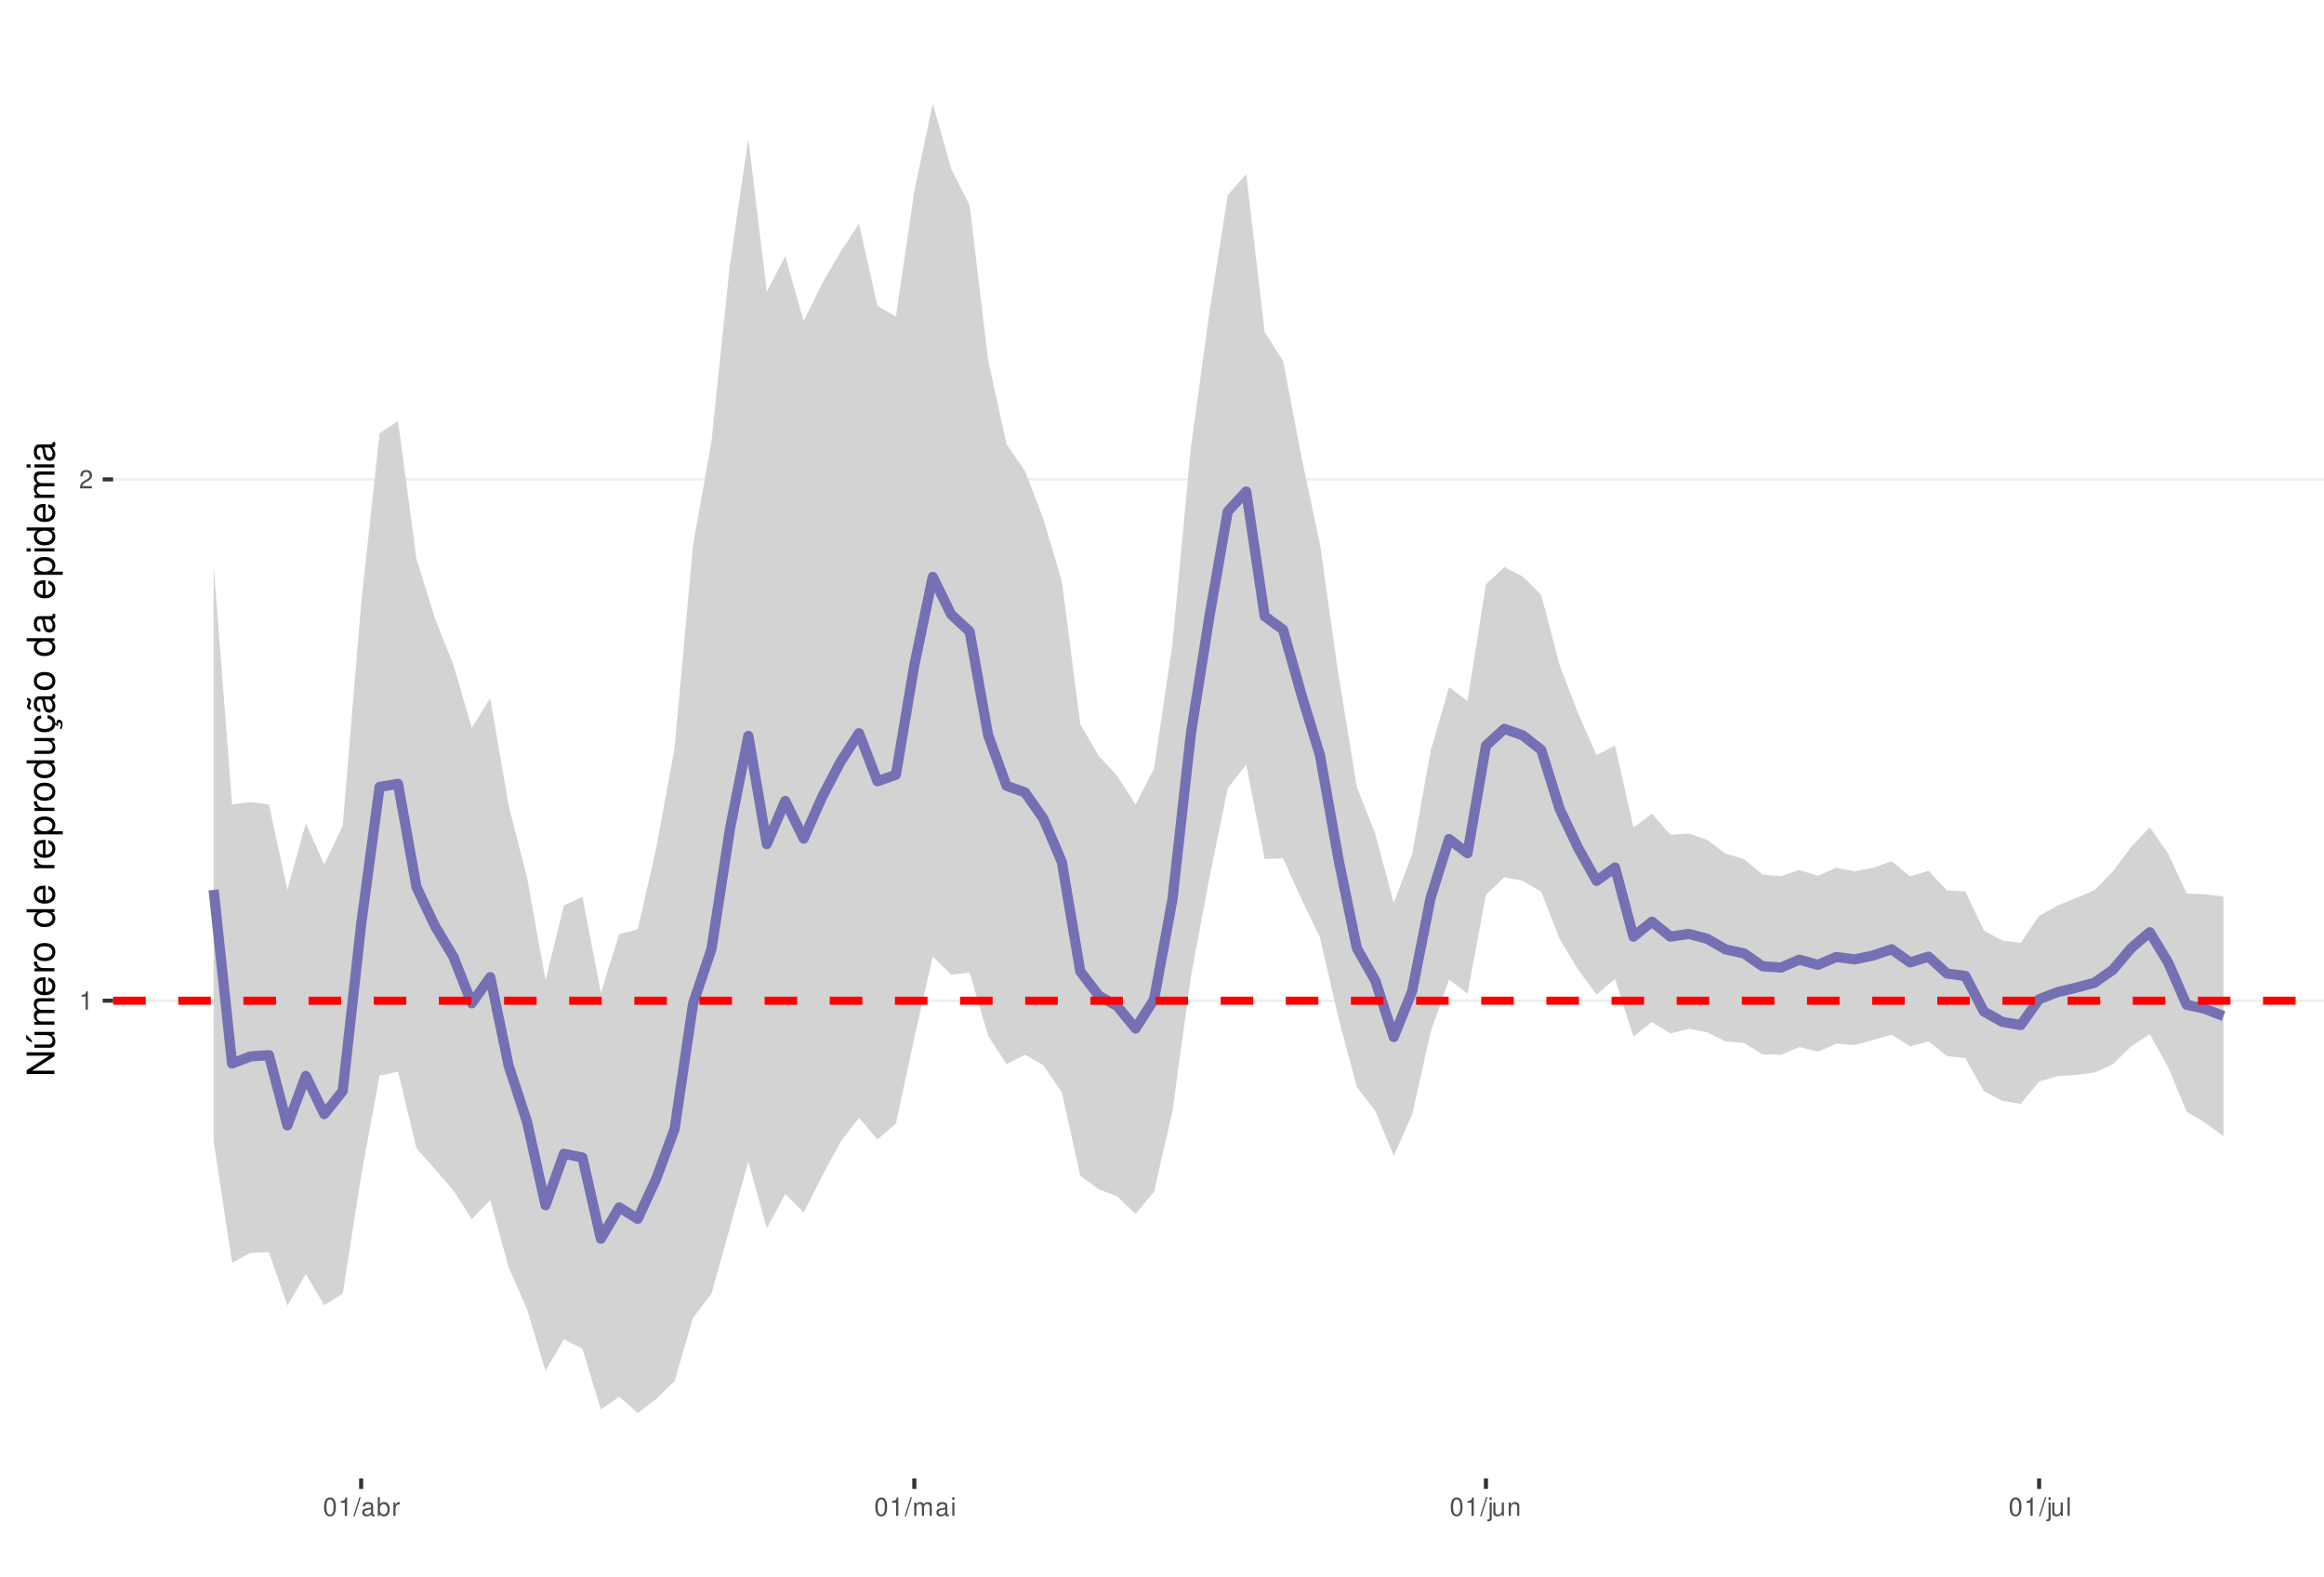
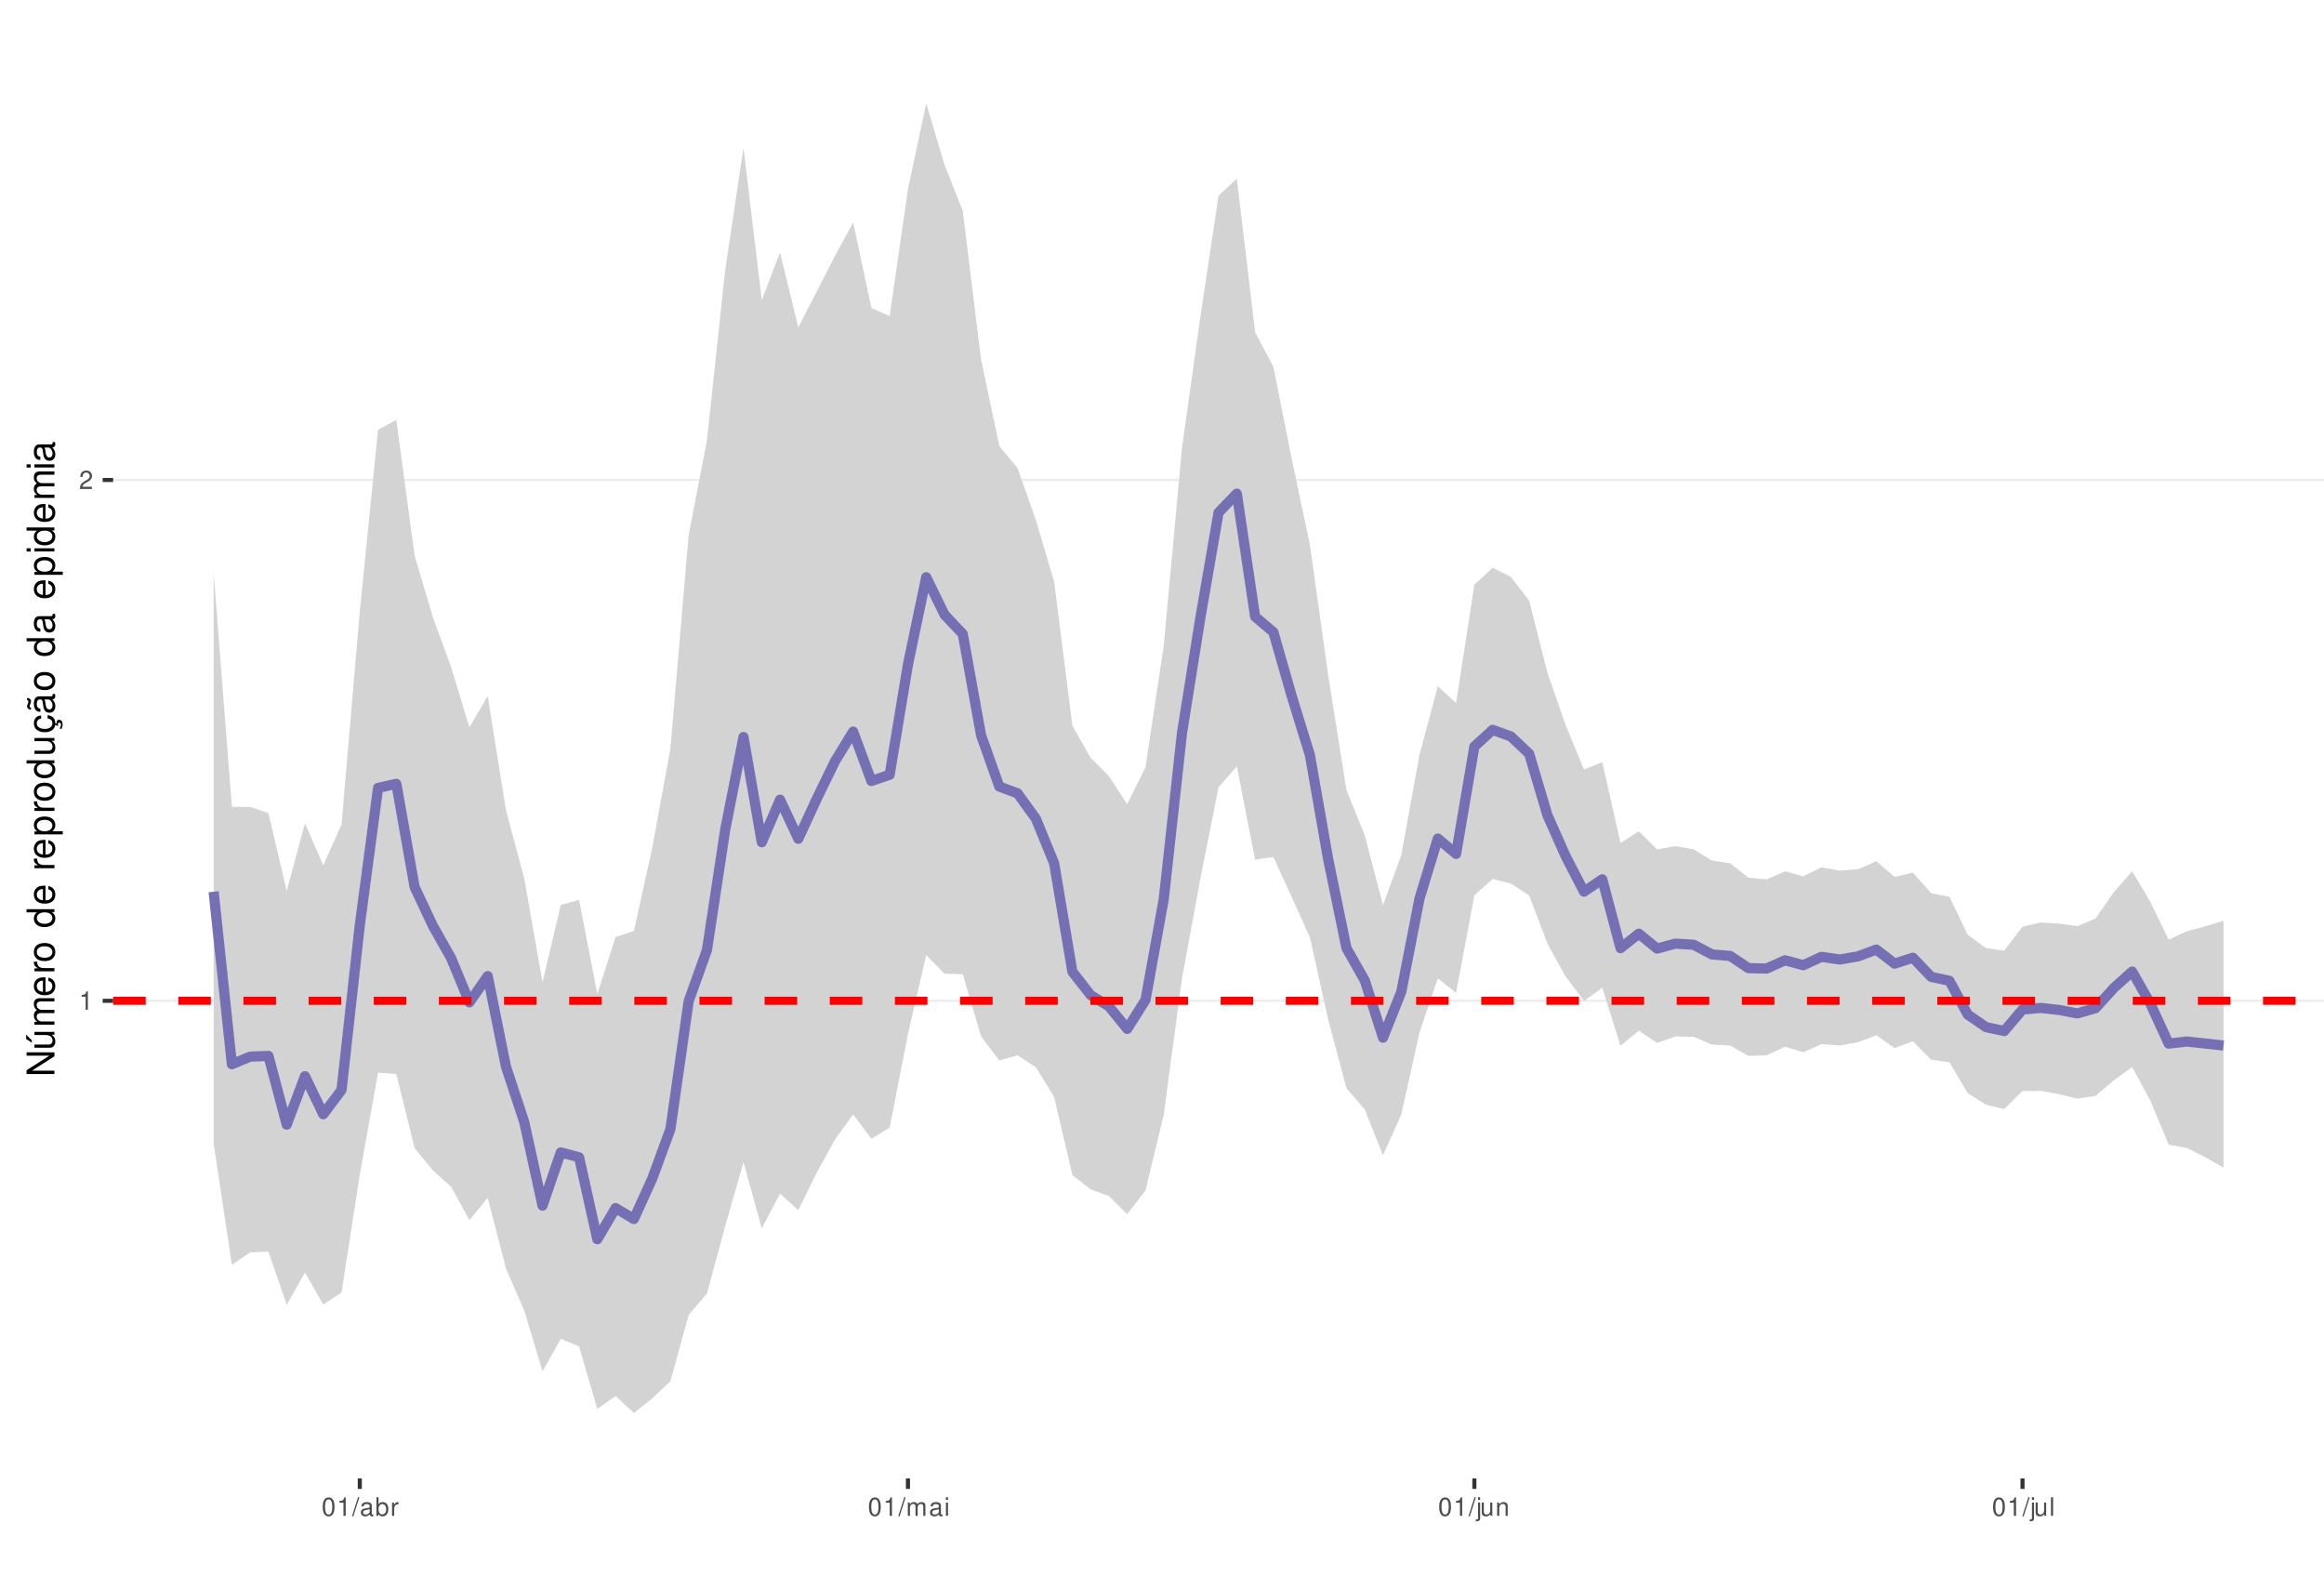
<svg xmlns="http://www.w3.org/2000/svg" xmlns:xlink="http://www.w3.org/1999/xlink" width="609pt" height="413pt" viewBox="0 0 609 413" version="1.1">
  <defs>
    <g>
      <symbol overflow="visible" id="glyph0-0">
        <path style="stroke:none;" d="" />
      </symbol>
      <symbol overflow="visible" id="glyph0-1">
        <path style="stroke:none;" d="M 1.719 -3.422 L 1.719 0 L 2.312 0 L 2.312 -4.812 L 1.922 -4.812 C 1.719 -4.078 1.578 -3.969 0.672 -3.859 L 0.672 -3.422 Z M 1.719 -3.422 " />
      </symbol>
      <symbol overflow="visible" id="glyph0-2">
        <path style="stroke:none;" d="M 3.375 -0.578 L 0.891 -0.578 C 0.938 -0.984 1.156 -1.234 1.734 -1.578 L 2.406 -1.953 C 3.062 -2.328 3.406 -2.812 3.406 -3.406 C 3.406 -3.812 3.234 -4.188 2.969 -4.438 C 2.688 -4.688 2.344 -4.812 1.891 -4.812 C 1.297 -4.812 0.844 -4.594 0.578 -4.188 C 0.422 -3.938 0.344 -3.641 0.328 -3.141 L 0.922 -3.141 C 0.938 -3.469 0.984 -3.672 1.062 -3.828 C 1.219 -4.125 1.516 -4.297 1.875 -4.297 C 2.406 -4.297 2.797 -3.906 2.797 -3.391 C 2.797 -3.016 2.578 -2.672 2.156 -2.438 L 1.547 -2.078 C 0.562 -1.516 0.281 -1.062 0.219 0 L 3.375 0 Z M 3.375 -0.578 " />
      </symbol>
      <symbol overflow="visible" id="glyph0-3">
        <path style="stroke:none;" d="M 1.828 -4.812 C 1.391 -4.812 0.984 -4.609 0.75 -4.281 C 0.438 -3.859 0.281 -3.219 0.281 -2.328 C 0.281 -0.703 0.812 0.156 1.828 0.156 C 2.828 0.156 3.375 -0.703 3.375 -2.297 C 3.375 -3.219 3.234 -3.844 2.922 -4.281 C 2.672 -4.625 2.281 -4.812 1.828 -4.812 Z M 1.828 -4.297 C 2.469 -4.297 2.781 -3.641 2.781 -2.344 C 2.781 -0.969 2.469 -0.328 1.812 -0.328 C 1.203 -0.328 0.891 -1 0.891 -2.328 C 0.891 -3.641 1.203 -4.297 1.828 -4.297 Z M 1.828 -4.297 " />
      </symbol>
      <symbol overflow="visible" id="glyph0-4">
        <path style="stroke:none;" d="M 1.531 -4.859 L -0.047 0.141 L 0.312 0.141 L 1.891 -4.859 Z M 1.531 -4.859 " />
      </symbol>
      <symbol overflow="visible" id="glyph0-5">
        <path style="stroke:none;" d="M 3.562 -0.328 C 3.5 -0.312 3.469 -0.312 3.438 -0.312 C 3.25 -0.312 3.141 -0.406 3.141 -0.578 L 3.141 -2.641 C 3.141 -3.25 2.688 -3.594 1.828 -3.594 C 1.312 -3.594 0.906 -3.438 0.672 -3.188 C 0.516 -3 0.453 -2.797 0.438 -2.453 L 0.984 -2.453 C 1.031 -2.875 1.297 -3.078 1.812 -3.078 C 2.312 -3.078 2.594 -2.891 2.594 -2.562 L 2.594 -2.406 C 2.578 -2.172 2.469 -2.078 2.016 -2.031 C 1.219 -1.922 1.109 -1.891 0.891 -1.812 C 0.484 -1.641 0.281 -1.328 0.281 -0.875 C 0.281 -0.25 0.719 0.156 1.422 0.156 C 1.859 0.156 2.219 0 2.609 -0.359 C 2.656 0 2.828 0.156 3.188 0.156 C 3.297 0.156 3.375 0.141 3.562 0.094 Z M 2.594 -1.094 C 2.594 -0.906 2.531 -0.797 2.375 -0.641 C 2.141 -0.438 1.875 -0.328 1.547 -0.328 C 1.109 -0.328 0.859 -0.547 0.859 -0.891 C 0.859 -1.266 1.094 -1.438 1.703 -1.531 C 2.297 -1.609 2.406 -1.641 2.594 -1.719 Z M 2.594 -1.094 " />
      </symbol>
      <symbol overflow="visible" id="glyph0-6">
        <path style="stroke:none;" d="M 0.359 -4.859 L 0.359 0 L 0.859 0 L 0.859 -0.453 C 1.125 -0.047 1.484 0.156 1.969 0.156 C 2.875 0.156 3.484 -0.594 3.484 -1.75 C 3.484 -2.891 2.922 -3.594 1.984 -3.594 C 1.516 -3.594 1.172 -3.406 0.906 -3.016 L 0.906 -4.859 Z M 1.891 -3.062 C 2.5 -3.062 2.906 -2.531 2.906 -1.703 C 2.906 -0.906 2.484 -0.359 1.891 -0.359 C 1.297 -0.359 0.906 -0.906 0.906 -1.719 C 0.906 -2.531 1.297 -3.062 1.891 -3.062 Z M 1.891 -3.062 " />
      </symbol>
      <symbol overflow="visible" id="glyph0-7">
        <path style="stroke:none;" d="M 0.453 -3.484 L 0.453 0 L 1.016 0 L 1.016 -1.812 C 1.031 -2.656 1.375 -3.016 2.141 -3 L 2.141 -3.562 C 2.047 -3.578 1.984 -3.594 1.922 -3.594 C 1.562 -3.594 1.297 -3.375 0.969 -2.859 L 0.969 -3.484 Z M 0.453 -3.484 " />
      </symbol>
      <symbol overflow="visible" id="glyph0-8">
        <path style="stroke:none;" d="M 0.469 -3.484 L 0.469 0 L 1.031 0 L 1.031 -2.188 C 1.031 -2.703 1.391 -3.109 1.844 -3.109 C 2.25 -3.109 2.484 -2.844 2.484 -2.406 L 2.484 0 L 3.047 0 L 3.047 -2.188 C 3.047 -2.703 3.422 -3.109 3.875 -3.109 C 4.266 -3.109 4.516 -2.844 4.516 -2.406 L 4.516 0 L 5.078 0 L 5.078 -2.609 C 5.078 -3.234 4.719 -3.594 4.062 -3.594 C 3.594 -3.594 3.312 -3.453 2.984 -3.062 C 2.781 -3.422 2.5 -3.594 2.047 -3.594 C 1.578 -3.594 1.266 -3.422 0.984 -3 L 0.984 -3.484 Z M 0.469 -3.484 " />
      </symbol>
      <symbol overflow="visible" id="glyph0-9">
        <path style="stroke:none;" d="M 1 -3.484 L 0.453 -3.484 L 0.453 0 L 1 0 Z M 1 -4.859 L 0.438 -4.859 L 0.438 -4.156 L 1 -4.156 Z M 1 -4.859 " />
      </symbol>
      <symbol overflow="visible" id="glyph0-10">
        <path style="stroke:none;" d="M 0.469 -3.484 L 0.469 0.5 C 0.469 0.859 0.359 0.969 0.016 0.969 C -0.031 0.969 -0.047 0.969 -0.125 0.953 L -0.125 1.438 C -0.047 1.438 -0.016 1.453 0.062 1.453 C 0.688 1.453 1.016 1.203 1.016 0.719 L 1.016 -3.484 Z M 1.016 -4.859 L 0.469 -4.859 L 0.469 -4.156 L 1.016 -4.156 Z M 1.016 -4.859 " />
      </symbol>
      <symbol overflow="visible" id="glyph0-11">
        <path style="stroke:none;" d="M 3.203 0 L 3.203 -3.484 L 2.656 -3.484 L 2.656 -1.516 C 2.656 -0.797 2.281 -0.328 1.703 -0.328 C 1.266 -0.328 0.984 -0.594 0.984 -1.016 L 0.984 -3.484 L 0.438 -3.484 L 0.438 -0.797 C 0.438 -0.219 0.859 0.156 1.547 0.156 C 2.062 0.156 2.391 -0.031 2.703 -0.484 L 2.703 0 Z M 3.203 0 " />
      </symbol>
      <symbol overflow="visible" id="glyph0-12">
        <path style="stroke:none;" d="M 0.469 -3.484 L 0.469 0 L 1.031 0 L 1.031 -1.922 C 1.031 -2.641 1.391 -3.109 1.969 -3.109 C 2.406 -3.109 2.688 -2.828 2.688 -2.422 L 2.688 0 L 3.234 0 L 3.234 -2.641 C 3.234 -3.219 2.812 -3.594 2.141 -3.594 C 1.625 -3.594 1.281 -3.391 0.984 -2.906 L 0.984 -3.484 Z M 0.469 -3.484 " />
      </symbol>
      <symbol overflow="visible" id="glyph0-13">
        <path style="stroke:none;" d="M 1.016 -4.859 L 0.453 -4.859 L 0.453 0 L 1.016 0 Z M 1.016 -4.859 " />
      </symbol>
      <symbol overflow="visible" id="glyph1-0">
        <path style="stroke:none;" d="" />
      </symbol>
      <symbol overflow="visible" id="glyph1-1">
        <path style="stroke:none;" d="M -7.297 -6.453 L -7.297 -5.578 L -1.328 -5.578 L -7.297 -1.766 L -7.297 -0.766 L 0 -0.766 L 0 -1.641 L -5.906 -1.641 L 0 -5.406 L 0 -6.453 Z M -7.297 -6.453 " />
      </symbol>
      <symbol overflow="visible" id="glyph1-2">
        <path style="stroke:none;" d="M 0 -4.812 L -5.234 -4.812 L -5.234 -3.984 L -2.266 -3.984 C -1.203 -3.984 -0.5 -3.438 -0.5 -2.562 C -0.5 -1.906 -0.906 -1.484 -1.531 -1.484 L -5.234 -1.484 L -5.234 -0.656 L -1.203 -0.656 C -0.328 -0.656 0.234 -1.297 0.234 -2.312 C 0.234 -3.094 -0.047 -3.578 -0.734 -4.062 L 0 -4.062 Z M -7.406 -2.953 L -5.922 -2 L -5.922 -2.594 L -7.406 -4.094 Z M -7.406 -2.953 " />
      </symbol>
      <symbol overflow="visible" id="glyph1-3">
        <path style="stroke:none;" d="M -5.234 -0.703 L 0 -0.703 L 0 -1.547 L -3.297 -1.547 C -4.047 -1.547 -4.656 -2.094 -4.656 -2.766 C -4.656 -3.391 -4.281 -3.734 -3.609 -3.734 L 0 -3.734 L 0 -4.578 L -3.297 -4.578 C -4.047 -4.578 -4.656 -5.125 -4.656 -5.812 C -4.656 -6.422 -4.266 -6.781 -3.609 -6.781 L 0 -6.781 L 0 -7.625 L -3.938 -7.625 C -4.875 -7.625 -5.391 -7.078 -5.391 -6.094 C -5.391 -5.406 -5.188 -4.984 -4.594 -4.484 C -5.156 -4.188 -5.391 -3.766 -5.391 -3.078 C -5.391 -2.375 -5.125 -1.906 -4.5 -1.469 L -5.234 -1.469 Z M -5.234 -0.703 " />
      </symbol>
      <symbol overflow="visible" id="glyph1-4">
        <path style="stroke:none;" d="M -2.344 -5.125 C -3.141 -5.125 -3.625 -5.062 -4.016 -4.922 C -4.875 -4.578 -5.391 -3.781 -5.391 -2.797 C -5.391 -1.344 -4.281 -0.406 -2.547 -0.406 C -0.812 -0.406 0.234 -1.297 0.234 -2.781 C 0.234 -3.984 -0.453 -4.812 -1.594 -5.016 L -1.594 -4.188 C -0.906 -3.953 -0.547 -3.484 -0.547 -2.812 C -0.547 -2.281 -0.781 -1.828 -1.219 -1.547 C -1.516 -1.344 -1.812 -1.281 -2.344 -1.266 Z M -3.016 -1.297 C -3.984 -1.359 -4.625 -1.953 -4.625 -2.797 C -4.625 -3.641 -3.953 -4.234 -3.016 -4.234 Z M -3.016 -1.297 " />
      </symbol>
      <symbol overflow="visible" id="glyph1-5">
        <path style="stroke:none;" d="M -5.234 -0.688 L 0 -0.688 L 0 -1.531 L -2.719 -1.531 C -3.984 -1.547 -4.547 -2.062 -4.516 -3.203 L -5.359 -3.203 C -5.375 -3.062 -5.391 -2.984 -5.391 -2.891 C -5.391 -2.344 -5.062 -1.938 -4.297 -1.453 L -5.234 -1.453 Z M -5.234 -0.688 " />
      </symbol>
      <symbol overflow="visible" id="glyph1-6">
        <path style="stroke:none;" d="M -5.391 -2.719 C -5.391 -1.234 -4.344 -0.359 -2.578 -0.359 C -0.812 -0.359 0.234 -1.234 0.234 -2.734 C 0.234 -4.203 -0.812 -5.094 -2.547 -5.094 C -4.359 -5.094 -5.391 -4.234 -5.391 -2.719 Z M -4.625 -2.734 C -4.625 -3.672 -3.844 -4.234 -2.547 -4.234 C -1.312 -4.234 -0.547 -3.656 -0.547 -2.734 C -0.547 -1.797 -1.312 -1.234 -2.578 -1.234 C -3.844 -1.234 -4.625 -1.797 -4.625 -2.734 Z M -4.625 -2.734 " />
      </symbol>
      <symbol overflow="visible" id="glyph1-7">
        <path style="stroke:none;" d="" />
      </symbol>
      <symbol overflow="visible" id="glyph1-8">
        <path style="stroke:none;" d="M -7.297 -4.953 L -7.297 -4.125 L -4.578 -4.125 C -5.109 -3.766 -5.391 -3.203 -5.391 -2.516 C -5.391 -1.156 -4.297 -0.266 -2.625 -0.266 C -0.859 -0.266 0.234 -1.125 0.234 -2.547 C 0.234 -3.266 -0.047 -3.766 -0.688 -4.203 L 0 -4.203 L 0 -4.953 Z M -4.609 -2.656 C -4.609 -3.547 -3.812 -4.125 -2.562 -4.125 C -1.344 -4.125 -0.547 -3.547 -0.547 -2.656 C -0.547 -1.734 -1.359 -1.125 -2.578 -1.125 C -3.797 -1.125 -4.609 -1.734 -4.609 -2.656 Z M -4.609 -2.656 " />
      </symbol>
      <symbol overflow="visible" id="glyph1-9">
        <path style="stroke:none;" d="M 2.188 -0.547 L 2.188 -1.375 L -0.547 -1.375 C -0.016 -1.812 0.234 -2.312 0.234 -2.984 C 0.234 -4.344 -0.859 -5.234 -2.531 -5.234 C -4.297 -5.234 -5.391 -4.375 -5.391 -2.984 C -5.391 -2.266 -5.062 -1.703 -4.453 -1.312 L -5.234 -1.312 L -5.234 -0.547 Z M -4.609 -2.844 C -4.609 -3.766 -3.797 -4.359 -2.547 -4.359 C -1.359 -4.359 -0.547 -3.75 -0.547 -2.844 C -0.547 -1.953 -1.344 -1.375 -2.578 -1.375 C -3.812 -1.375 -4.609 -1.953 -4.609 -2.844 Z M -4.609 -2.844 " />
      </symbol>
      <symbol overflow="visible" id="glyph1-10">
        <path style="stroke:none;" d="M 0 -4.812 L -5.234 -4.812 L -5.234 -3.984 L -2.266 -3.984 C -1.203 -3.984 -0.5 -3.438 -0.5 -2.562 C -0.5 -1.906 -0.906 -1.484 -1.531 -1.484 L -5.234 -1.484 L -5.234 -0.656 L -1.203 -0.656 C -0.328 -0.656 0.234 -1.297 0.234 -2.312 C 0.234 -3.094 -0.047 -3.578 -0.734 -4.062 L 0 -4.062 Z M 0 -4.812 " />
      </symbol>
      <symbol overflow="visible" id="glyph1-11">
        <path style="stroke:none;" d="M 0.234 -2.641 C 0.234 -3.875 -0.547 -4.703 -1.797 -4.766 L -1.797 -3.938 C -0.953 -3.797 -0.531 -3.359 -0.531 -2.656 C -0.531 -1.734 -1.281 -1.188 -2.516 -1.188 C -3.844 -1.188 -4.625 -1.719 -4.625 -2.625 C -4.625 -3.328 -4.203 -3.766 -3.484 -3.875 L -3.484 -4.703 C -3.984 -4.672 -4.312 -4.562 -4.609 -4.359 C -5.094 -4 -5.391 -3.375 -5.391 -2.641 C -5.391 -1.219 -4.266 -0.312 -2.531 -0.312 C -1.469 -0.312 -0.625 -0.672 -0.156 -1.312 C 0.047 -1.594 0.125 -1.812 0.203 -2.25 L 0.922 -1.938 L 0.984 -2.062 C 0.938 -2.188 0.906 -2.25 0.906 -2.375 C 0.906 -2.656 1.047 -2.828 1.281 -2.828 C 1.547 -2.828 1.734 -2.594 1.734 -2.297 C 1.734 -2.031 1.672 -1.844 1.438 -1.406 L 1.406 -1.312 L 1.812 -1.094 C 2.078 -1.75 2.141 -1.953 2.141 -2.344 C 2.141 -3.109 1.781 -3.578 1.203 -3.578 C 0.781 -3.578 0.547 -3.297 0.547 -2.797 C 0.547 -2.703 0.547 -2.641 0.562 -2.516 Z M 0.234 -2.641 " />
      </symbol>
      <symbol overflow="visible" id="glyph1-12">
        <path style="stroke:none;" d="M -0.484 -5.344 C -0.469 -5.266 -0.469 -5.219 -0.469 -5.172 C -0.469 -4.875 -0.625 -4.719 -0.875 -4.719 L -3.953 -4.719 C -4.891 -4.719 -5.391 -4.047 -5.391 -2.75 C -5.391 -1.984 -5.172 -1.375 -4.781 -1.016 C -4.516 -0.766 -4.203 -0.672 -3.688 -0.656 L -3.688 -1.484 C -4.328 -1.562 -4.625 -1.938 -4.625 -2.719 C -4.625 -3.484 -4.344 -3.891 -3.844 -3.891 L -3.625 -3.891 C -3.266 -3.875 -3.125 -3.703 -3.047 -3.016 C -2.891 -1.844 -2.844 -1.656 -2.719 -1.344 C -2.453 -0.734 -2 -0.422 -1.312 -0.422 C -0.375 -0.422 0.234 -1.078 0.234 -2.141 C 0.234 -2.797 0 -3.328 -0.547 -3.922 C 0 -3.984 0.234 -4.234 0.234 -4.781 C 0.234 -4.953 0.203 -5.062 0.141 -5.344 Z M -1.656 -3.891 C -1.375 -3.891 -1.203 -3.812 -0.969 -3.562 C -0.656 -3.219 -0.5 -2.812 -0.5 -2.312 C -0.5 -1.672 -0.812 -1.297 -1.344 -1.297 C -1.891 -1.297 -2.172 -1.656 -2.297 -2.547 C -2.422 -3.438 -2.453 -3.609 -2.594 -3.891 Z M -7.172 -3.75 C -6.922 -3.672 -6.812 -3.547 -6.812 -3.375 C -6.812 -3.25 -6.875 -2.984 -6.984 -2.734 C -7.156 -2.312 -7.172 -2.25 -7.172 -2.047 C -7.172 -1.594 -6.797 -1.297 -6.141 -1.188 L -6.141 -1.766 C -6.375 -1.812 -6.5 -1.938 -6.5 -2.094 C -6.5 -2.203 -6.469 -2.344 -6.375 -2.578 C -6.156 -3.156 -6.125 -3.234 -6.125 -3.438 C -6.125 -3.922 -6.484 -4.219 -7.172 -4.312 Z M -7.172 -3.75 " />
      </symbol>
      <symbol overflow="visible" id="glyph1-13">
        <path style="stroke:none;" d="M -0.484 -5.344 C -0.469 -5.266 -0.469 -5.219 -0.469 -5.172 C -0.469 -4.875 -0.625 -4.719 -0.875 -4.719 L -3.953 -4.719 C -4.891 -4.719 -5.391 -4.047 -5.391 -2.75 C -5.391 -1.984 -5.172 -1.375 -4.781 -1.016 C -4.516 -0.766 -4.203 -0.672 -3.688 -0.656 L -3.688 -1.484 C -4.328 -1.562 -4.625 -1.938 -4.625 -2.719 C -4.625 -3.484 -4.344 -3.891 -3.844 -3.891 L -3.625 -3.891 C -3.266 -3.875 -3.125 -3.703 -3.047 -3.016 C -2.891 -1.844 -2.844 -1.656 -2.719 -1.344 C -2.453 -0.734 -2 -0.422 -1.312 -0.422 C -0.375 -0.422 0.234 -1.078 0.234 -2.141 C 0.234 -2.797 0 -3.328 -0.547 -3.922 C 0 -3.984 0.234 -4.234 0.234 -4.781 C 0.234 -4.953 0.203 -5.062 0.141 -5.344 Z M -1.656 -3.891 C -1.375 -3.891 -1.203 -3.812 -0.969 -3.562 C -0.656 -3.219 -0.5 -2.812 -0.5 -2.312 C -0.5 -1.672 -0.812 -1.297 -1.344 -1.297 C -1.891 -1.297 -2.172 -1.656 -2.297 -2.547 C -2.422 -3.438 -2.453 -3.609 -2.594 -3.891 Z M -1.656 -3.891 " />
      </symbol>
      <symbol overflow="visible" id="glyph1-14">
        <path style="stroke:none;" d="M -5.234 -1.5 L -5.234 -0.672 L 0 -0.672 L 0 -1.5 Z M -7.297 -1.5 L -7.297 -0.656 L -6.234 -0.656 L -6.234 -1.5 Z M -7.297 -1.5 " />
      </symbol>
    </g>
    <clipPath id="clip1">
      <path d="M 29.645 9.961 L 609 9.961 L 609 387.328 L 29.645 387.328 Z M 29.645 9.961 " />
    </clipPath>
    <clipPath id="clip2">
      <path d="M 29.645 261 L 609 261 L 609 263 L 29.645 263 Z M 29.645 261 " />
    </clipPath>
    <clipPath id="clip3">
-       <path d="M 29.645 125 L 609 125 L 609 126 L 29.645 126 Z M 29.645 125 " />
+       <path d="M 29.645 125 L 609 125 L 609 127 L 29.645 127 Z M 29.645 125 " />
    </clipPath>
    <clipPath id="clip4">
      <path d="M 29.645 261 L 609 261 L 609 264 L 29.645 264 Z M 29.645 261 " />
    </clipPath>
  </defs>
  <g id="surface53">
    <rect x="0" y="0" width="609" height="413" style="fill:rgb(100%,100%,100%);fill-opacity:1;stroke:none;" />
    <rect x="0" y="0" width="609" height="413" style="fill:rgb(100%,100%,100%);fill-opacity:1;stroke:none;" />
    <path style="fill:none;stroke-width:1.067;stroke-linecap:round;stroke-linejoin:round;stroke:rgb(100%,100%,100%);stroke-opacity:1;stroke-miterlimit:10;" d="M 0 413 L 609 413 L 609 0 L 0 0 Z M 0 413 " />
    <g clip-path="url(#clip1)" clip-rule="nonzero">
      <path style=" stroke:none;fill-rule:nonzero;fill:rgb(100%,100%,100%);fill-opacity:1;" d="M 29.645 387.328 L 609 387.328 L 609 9.961 L 29.645 9.961 Z M 29.645 387.328 " />
    </g>
    <g clip-path="url(#clip2)" clip-rule="nonzero">
-       <path style="fill:none;stroke-width:0.533;stroke-linecap:butt;stroke-linejoin:round;stroke:rgb(92.157%,92.157%,92.157%);stroke-opacity:1;stroke-miterlimit:10;" d="M 29.645 262.168 L 609 262.168 " />
+       <path style="fill:none;stroke-width:0.533;stroke-linecap:butt;stroke-linejoin:round;stroke:rgb(92.157%,92.157%,92.157%);stroke-opacity:1;stroke-miterlimit:10;" d="M 29.645 262.191 L 609 262.191 " />
    </g>
    <g clip-path="url(#clip3)" clip-rule="nonzero">
-       <path style="fill:none;stroke-width:0.533;stroke-linecap:butt;stroke-linejoin:round;stroke:rgb(92.157%,92.157%,92.157%);stroke-opacity:1;stroke-miterlimit:10;" d="M 29.645 125.586 L 609 125.586 " />
-     </g>
-     <path style=" stroke:none;fill-rule:nonzero;fill:rgb(82.745%,82.745%,82.745%);fill-opacity:1;" d="M 55.98 148.125 L 60.812 210.711 L 65.645 210.133 L 70.477 210.754 L 75.309 233.152 L 80.141 215.641 L 84.973 226.477 L 89.805 216.332 L 94.637 158.203 L 99.469 113.5 L 104.301 110.293 L 109.133 146.426 L 113.965 161.926 L 118.797 174.184 L 123.629 190.672 L 128.461 182.949 L 133.293 211.027 L 138.125 230.004 L 142.957 256.805 L 147.785 237.203 L 152.617 234.984 L 157.449 260.098 L 162.281 244.68 L 167.113 243.52 L 171.945 222.289 L 176.777 195.914 L 181.609 142.867 L 186.441 115.66 L 191.273 69.324 L 196.105 36.383 L 200.938 76.402 L 205.77 67.133 L 210.602 84.137 L 215.434 74.262 L 220.266 65.949 L 225.098 58.621 L 229.93 80.098 L 234.762 82.984 L 239.594 50.105 L 244.426 27.117 L 249.258 44.227 L 254.09 53.805 L 258.922 94.258 L 263.754 116.348 L 268.586 123.367 L 273.418 135.941 L 278.25 152.258 L 283.082 189.711 L 287.914 198.008 L 292.746 203.227 L 297.578 210.777 L 302.41 201.387 L 307.242 168.746 L 312.074 117.168 L 316.906 81.965 L 321.738 51.094 L 326.57 45.633 L 331.402 86.957 L 336.234 94.59 L 341.066 119.891 L 345.898 142.52 L 350.73 176.727 L 355.562 206.199 L 360.395 218.469 L 365.227 236.59 L 370.059 223.727 L 374.891 196.723 L 379.723 180.004 L 384.555 183.652 L 389.387 153.117 L 394.219 148.578 L 399.051 151.047 L 403.883 155.898 L 408.715 174.289 L 413.547 186.898 L 418.379 197.852 L 423.211 195.309 L 428.043 216.84 L 432.875 213.145 L 437.707 218.68 L 442.539 218.379 L 447.371 220.047 L 452.203 223.656 L 457.035 225.09 L 461.867 229.113 L 466.699 229.535 L 471.531 227.918 L 476.363 229.465 L 481.195 227.336 L 486.027 228.277 L 490.859 227.336 L 495.691 225.605 L 500.523 229.594 L 505.355 228.133 L 510.188 233.254 L 515.02 233.539 L 519.852 243.758 L 524.684 246.422 L 529.516 247 L 534.348 239.93 L 539.18 237.258 L 544.012 235.285 L 548.84 233.246 L 553.672 228.309 L 558.504 221.828 L 563.336 216.703 L 568.168 223.668 L 573 234.117 L 577.832 234.254 L 582.664 234.906 L 582.664 297.676 L 577.832 294.113 L 573 291.262 L 568.168 279.582 L 563.336 270.922 L 558.504 274.074 L 553.672 278.809 L 548.84 280.984 L 544.012 281.594 L 539.18 281.957 L 534.348 283.336 L 529.516 289.188 L 524.684 288.422 L 519.852 285.852 L 515.02 277.246 L 510.188 276.625 L 505.355 272.824 L 500.523 274.125 L 495.691 271.035 L 490.859 272.492 L 486.027 273.766 L 481.195 273.453 L 476.363 275.512 L 471.531 274.312 L 466.699 276.324 L 461.867 276.242 L 457.035 273.238 L 452.203 272.84 L 447.371 270.438 L 442.539 269.535 L 437.707 270.754 L 432.875 267.742 L 428.043 271.559 L 423.211 256.441 L 418.379 260.57 L 413.547 254.047 L 408.715 246.043 L 403.883 233.602 L 399.051 230.809 L 394.219 229.793 L 389.387 234.449 L 384.555 260.309 L 379.723 256.645 L 374.891 270.414 L 370.059 291.945 L 365.227 302.832 L 360.395 291.047 L 355.562 284.785 L 350.73 266.668 L 345.898 245.602 L 341.066 235.59 L 336.234 224.867 L 331.402 225.047 L 326.57 200.328 L 321.738 206.504 L 316.906 229.98 L 312.074 255.859 L 307.242 291.09 L 302.41 312.195 L 297.578 318.027 L 292.746 313.438 L 287.914 311.555 L 283.082 308.027 L 278.25 286.203 L 273.418 279.09 L 268.586 276.324 L 263.754 278.805 L 258.922 271.305 L 254.09 254.812 L 249.258 255.352 L 244.426 250.574 L 239.594 271.898 L 234.762 294.391 L 229.93 298.508 L 225.098 292.859 L 220.266 299.109 L 215.434 308.133 L 210.602 317.652 L 205.77 312.797 L 200.938 321.809 L 196.105 304.336 L 191.273 321.602 L 186.441 338.953 L 181.609 345.203 L 176.777 361.809 L 171.945 366.547 L 167.113 370.176 L 162.281 365.922 L 157.449 369.246 L 152.617 353.355 L 147.785 350.836 L 142.957 359.121 L 138.125 343.066 L 133.293 332.035 L 128.461 314.371 L 123.629 319.395 L 118.797 311.863 L 113.965 306.293 L 109.133 300.812 L 104.301 280.777 L 99.469 281.773 L 94.637 308.078 L 89.805 338.91 L 84.973 341.953 L 80.141 333.773 L 75.309 342.039 L 70.477 328.066 L 65.645 328.246 L 60.812 330.809 L 55.98 298.965 Z M 55.98 148.125 " />
-     <path style="fill:none;stroke-width:2.667;stroke-linecap:butt;stroke-linejoin:round;stroke:rgb(45.882%,43.922%,70.196%);stroke-opacity:1;stroke-miterlimit:10;" d="M 55.98 233.137 L 60.812 278.617 L 65.645 276.762 L 70.477 276.43 L 75.309 294.828 L 80.141 281.883 L 84.973 291.875 L 89.805 285.84 L 94.637 242.211 L 99.469 206.16 L 104.301 205.355 L 109.133 232.375 L 113.965 242.586 L 118.797 250.637 L 123.629 262.844 L 128.461 255.992 L 133.293 279.191 L 138.125 293.973 L 142.957 315.738 L 147.785 302.266 L 152.617 303.242 L 157.449 324.52 L 162.281 316.316 L 167.113 319.309 L 171.945 308.867 L 176.777 295.77 L 181.609 262.988 L 186.441 248.629 L 191.273 217.242 L 196.105 192.809 L 200.938 221.141 L 205.77 209.84 L 210.602 219.695 L 215.434 208.805 L 220.266 199.559 L 225.098 192.094 L 229.93 204.668 L 234.762 202.973 L 239.594 174.258 L 244.426 151.133 L 249.258 160.984 L 254.09 165.445 L 258.922 192.523 L 263.754 205.852 L 268.586 207.586 L 273.418 214.477 L 278.25 225.828 L 283.082 254.484 L 287.914 260.824 L 292.746 263.566 L 297.578 269.441 L 302.41 261.844 L 307.242 235.609 L 312.074 192.211 L 316.906 161.598 L 321.738 133.973 L 326.57 128.766 L 331.402 161.426 L 336.234 164.973 L 341.066 182.07 L 345.898 197.887 L 350.73 225.027 L 355.562 248.422 L 360.395 256.895 L 365.227 271.691 L 370.059 259.621 L 374.891 235.242 L 379.723 219.824 L 384.555 223.531 L 389.387 195.352 L 394.219 190.941 L 399.051 192.66 L 403.883 196.465 L 408.715 211.945 L 413.547 222.156 L 418.379 230.754 L 423.211 227.273 L 428.043 245.383 L 432.875 241.465 L 437.707 245.363 L 442.539 244.668 L 447.371 245.945 L 452.203 248.734 L 457.035 249.789 L 461.867 253.152 L 466.699 253.484 L 471.531 251.414 L 476.363 252.781 L 481.195 250.723 L 486.027 251.34 L 490.859 250.328 L 495.691 248.68 L 500.523 252.133 L 505.355 250.625 L 510.188 255.051 L 515.02 255.68 L 519.852 264.984 L 524.684 267.707 L 529.516 268.543 L 534.348 261.777 L 539.18 259.914 L 544.012 258.773 L 548.84 257.461 L 553.672 254.07 L 558.504 248.367 L 563.336 244.227 L 568.168 252.18 L 573 263.23 L 577.832 264.305 L 582.664 266.195 " />
+       <path style="fill:none;stroke-width:0.533;stroke-linecap:butt;stroke-linejoin:round;stroke:rgb(92.157%,92.157%,92.157%);stroke-opacity:1;stroke-miterlimit:10;" d="M 29.645 125.746 L 609 125.746 " />
+     </g>
+     <path style=" stroke:none;fill-rule:nonzero;fill:rgb(82.745%,82.745%,82.745%);fill-opacity:1;" d="M 55.98 150.012 L 60.766 211.395 L 65.555 211.395 L 70.344 213.031 L 75.133 233.398 L 79.918 215.684 L 84.707 226.707 L 89.496 215.992 L 94.285 160.156 L 99.07 112.598 L 103.859 110.012 L 108.648 145.566 L 113.438 161.719 L 118.223 174.781 L 123.012 190.559 L 127.801 182.352 L 132.59 212.27 L 137.375 230.117 L 142.164 257.305 L 146.953 237.09 L 151.742 235.734 L 156.527 260.398 L 161.316 245.48 L 166.105 243.906 L 170.895 222.273 L 175.68 196.078 L 180.469 140.086 L 185.258 115.324 L 190.047 70.645 L 194.832 38.711 L 199.621 78.605 L 204.41 66.137 L 209.195 85.781 L 213.984 76.441 L 218.773 67.109 L 223.562 58.27 L 228.348 80.691 L 233.137 82.801 L 237.926 49.566 L 242.715 27.117 L 247.5 43.16 L 252.289 55.203 L 257.078 94.141 L 261.867 116.859 L 266.652 122.637 L 271.441 136.234 L 276.23 152.363 L 281.02 190.145 L 285.805 198.547 L 290.594 203.348 L 295.383 210.672 L 300.172 201.031 L 304.957 169.129 L 309.746 117.266 L 314.535 83.086 L 319.324 51.273 L 324.109 46.781 L 328.898 87.016 L 333.688 96.09 L 338.477 120.152 L 343.262 142.742 L 348.051 176.918 L 352.84 206.977 L 357.629 218.852 L 362.414 237.117 L 367.203 224.02 L 371.992 197.672 L 376.777 179.777 L 381.566 184.188 L 386.355 153.172 L 391.145 148.73 L 395.93 151.145 L 400.719 157.367 L 405.508 176.262 L 410.297 190.051 L 415.082 201.613 L 419.871 199.652 L 424.66 220.855 L 429.449 217.781 L 434.234 222.535 L 439.023 221.664 L 443.812 222.504 L 448.602 225.422 L 453.387 226.18 L 458.176 229.945 L 462.965 230.379 L 467.754 228.254 L 472.539 229.598 L 477.328 227.207 L 482.117 228.098 L 486.906 227.703 L 491.691 225.637 L 496.48 229.727 L 501.27 228.621 L 506.059 233.996 L 510.844 234.938 L 515.633 244.895 L 520.422 248.398 L 525.211 249.027 L 529.996 242.777 L 534.785 241.668 L 539.574 241.973 L 544.359 242.629 L 549.148 240.613 L 553.938 233.699 L 558.727 228.262 L 563.512 236.316 L 568.301 246.184 L 573.09 243.945 L 577.879 242.691 L 582.664 241.211 L 582.664 305.883 L 577.879 303.168 L 573.09 300.758 L 568.301 299.887 L 563.512 288.387 L 558.727 279.539 L 553.938 283.004 L 549.148 287.109 L 544.359 287.828 L 539.574 286.648 L 534.785 285.797 L 529.996 285.82 L 525.211 290.543 L 520.422 289.441 L 515.633 286.387 L 510.844 278.309 L 506.059 277.629 L 501.27 272.805 L 496.48 274.574 L 491.691 271.203 L 486.906 273.059 L 482.117 273.895 L 477.328 273.539 L 472.539 275.68 L 467.754 274.219 L 462.965 276.461 L 458.176 276.633 L 453.387 273.898 L 448.602 273.656 L 443.812 271.621 L 439.023 271.539 L 434.234 273.227 L 429.449 270.004 L 424.66 273.98 L 419.871 258.773 L 415.082 262.219 L 410.297 255.863 L 405.508 247.246 L 400.719 234.613 L 395.93 231.48 L 391.145 230.281 L 386.355 234.559 L 381.566 260.09 L 376.777 256.312 L 371.992 270.453 L 367.203 291.977 L 362.414 302.668 L 357.629 290.645 L 352.84 285.086 L 348.051 267.137 L 343.262 245.566 L 338.477 234.988 L 333.688 224.531 L 328.898 225.215 L 324.109 200.766 L 319.324 206.238 L 314.535 230.289 L 309.746 256.254 L 304.957 292.031 L 300.172 311.895 L 295.383 318.082 L 290.594 313.328 L 285.805 311.609 L 281.02 307.848 L 276.23 287.34 L 271.441 279.609 L 266.652 276.48 L 261.867 277.848 L 257.078 271.473 L 252.289 255.219 L 247.5 255.09 L 242.715 250.199 L 237.926 270.922 L 233.137 295.426 L 228.348 298.34 L 223.562 291.945 L 218.773 298.578 L 213.984 307.305 L 209.195 317.031 L 204.41 312.734 L 199.621 321.797 L 194.832 304.477 L 190.047 321.168 L 185.258 338.898 L 180.469 344.461 L 175.68 361.852 L 170.895 366.391 L 166.105 370.176 L 161.316 365.723 L 156.527 369.117 L 151.742 352.727 L 146.953 350.754 L 142.164 359.27 L 137.375 343.328 L 132.59 332.316 L 127.801 313.816 L 123.012 319.629 L 118.223 310.934 L 113.438 306.629 L 108.648 300.82 L 103.859 281.375 L 99.07 280.996 L 94.285 307.727 L 89.496 338.598 L 84.707 341.777 L 79.918 333.383 L 75.133 341.836 L 70.344 327.895 L 65.555 328.109 L 60.766 331.348 L 55.98 299.551 Z M 55.98 150.012 " />
+     <path style="fill:none;stroke-width:2.667;stroke-linecap:butt;stroke-linejoin:round;stroke:rgb(45.882%,43.922%,70.196%);stroke-opacity:1;stroke-miterlimit:10;" d="M 55.98 233.621 L 60.766 278.809 L 65.555 276.824 L 70.344 276.633 L 75.133 294.633 L 79.918 281.945 L 84.707 291.91 L 89.496 285.559 L 94.285 242.367 L 99.07 206.422 L 103.859 205.355 L 108.648 232.387 L 113.438 242.559 L 118.223 251.031 L 123.012 262.605 L 127.801 255.719 L 132.59 279.457 L 137.375 293.953 L 142.164 315.859 L 146.953 301.91 L 151.742 303.195 L 156.527 324.66 L 161.316 316.496 L 166.105 319.363 L 170.895 308.828 L 175.68 295.805 L 180.469 262.254 L 185.258 248.887 L 190.047 217.316 L 194.832 193.086 L 199.621 220.648 L 204.41 209.504 L 209.195 219.746 L 213.984 209.363 L 218.773 199.508 L 223.562 191.664 L 228.348 204.605 L 233.137 202.965 L 237.926 174.105 L 242.715 151.223 L 247.5 161.016 L 252.289 166.09 L 257.078 192.586 L 261.867 206.066 L 266.652 207.832 L 271.441 214.465 L 276.23 226.137 L 281.02 254.574 L 285.805 260.707 L 290.594 263.645 L 295.383 269.551 L 300.172 261.98 L 304.957 235.574 L 309.746 192 L 314.535 161.945 L 319.324 134.273 L 324.109 129.32 L 328.898 161.547 L 333.688 165.617 L 338.477 182.316 L 343.262 197.828 L 348.051 225.141 L 352.84 248.391 L 357.629 256.848 L 362.414 271.852 L 367.203 259.84 L 371.992 235.355 L 376.777 219.688 L 381.566 223.707 L 386.355 195.578 L 391.145 191.207 L 395.93 192.949 L 400.719 197.488 L 405.508 213.586 L 410.297 224.355 L 415.082 233.598 L 419.871 230.367 L 424.66 248.398 L 429.449 244.609 L 434.234 248.512 L 439.023 247.219 L 443.812 247.508 L 448.602 250.035 L 453.387 250.445 L 458.176 253.633 L 462.965 253.742 L 467.754 251.578 L 472.539 252.859 L 477.328 250.668 L 482.117 251.379 L 486.906 250.551 L 491.691 248.766 L 496.48 252.453 L 501.27 250.902 L 506.059 255.914 L 510.844 256.949 L 515.633 265.781 L 520.422 269.086 L 525.211 270.109 L 529.996 264.469 L 534.785 264.051 L 539.574 264.59 L 544.359 265.496 L 549.148 264.105 L 553.938 258.828 L 558.727 254.531 L 563.512 262.973 L 568.301 273.406 L 573.09 272.863 L 577.879 273.391 L 582.664 273.914 " />
    <g clip-path="url(#clip4)" clip-rule="nonzero">
-       <path style="fill:none;stroke-width:2.134;stroke-linecap:butt;stroke-linejoin:round;stroke:rgb(100%,0%,0%);stroke-opacity:1;stroke-dasharray:8.536,8.536;stroke-miterlimit:10;" d="M 29.645 262.168 L 609 262.168 " />
-     </g>
-     <g style="fill:rgb(30.196%,30.196%,30.196%);fill-opacity:1;">
-       <use xlink:href="#glyph0-1" x="20.715" y="264.516" />
-     </g>
-     <g style="fill:rgb(30.196%,30.196%,30.196%);fill-opacity:1;">
-       <use xlink:href="#glyph0-2" x="20.715" y="127.934" />
-     </g>
-     <path style="fill:none;stroke-width:1.067;stroke-linecap:butt;stroke-linejoin:round;stroke:rgb(20%,20%,20%);stroke-opacity:1;stroke-miterlimit:10;" d="M 26.906 262.168 L 29.645 262.168 " />
-     <path style="fill:none;stroke-width:1.067;stroke-linecap:butt;stroke-linejoin:round;stroke:rgb(20%,20%,20%);stroke-opacity:1;stroke-miterlimit:10;" d="M 26.906 125.586 L 29.645 125.586 " />
-     <path style="fill:none;stroke-width:1.067;stroke-linecap:butt;stroke-linejoin:round;stroke:rgb(20%,20%,20%);stroke-opacity:1;stroke-miterlimit:10;" d="M 94.637 390.07 L 94.637 387.328 " />
-     <path style="fill:none;stroke-width:1.067;stroke-linecap:butt;stroke-linejoin:round;stroke:rgb(20%,20%,20%);stroke-opacity:1;stroke-miterlimit:10;" d="M 239.594 390.07 L 239.594 387.328 " />
-     <path style="fill:none;stroke-width:1.067;stroke-linecap:butt;stroke-linejoin:round;stroke:rgb(20%,20%,20%);stroke-opacity:1;stroke-miterlimit:10;" d="M 389.387 390.07 L 389.387 387.328 " />
-     <path style="fill:none;stroke-width:1.067;stroke-linecap:butt;stroke-linejoin:round;stroke:rgb(20%,20%,20%);stroke-opacity:1;stroke-miterlimit:10;" d="M 534.348 390.07 L 534.348 387.328 " />
-     <g style="fill:rgb(30.196%,30.196%,30.196%);fill-opacity:1;">
-       <use xlink:href="#glyph0-3" x="84.637" y="397.109" />
-       <use xlink:href="#glyph0-1" x="88.637" y="397.109" />
-       <use xlink:href="#glyph0-4" x="92.637" y="397.109" />
-       <use xlink:href="#glyph0-5" x="94.637" y="397.109" />
-       <use xlink:href="#glyph0-6" x="98.637" y="397.109" />
-       <use xlink:href="#glyph0-7" x="102.637" y="397.109" />
-     </g>
-     <g style="fill:rgb(30.196%,30.196%,30.196%);fill-opacity:1;">
-       <use xlink:href="#glyph0-3" x="229.094" y="397.109" />
-       <use xlink:href="#glyph0-1" x="233.094" y="397.109" />
-       <use xlink:href="#glyph0-4" x="237.094" y="397.109" />
-       <use xlink:href="#glyph0-8" x="239.094" y="397.109" />
-       <use xlink:href="#glyph0-5" x="245.094" y="397.109" />
-       <use xlink:href="#glyph0-9" x="249.094" y="397.109" />
-     </g>
-     <g style="fill:rgb(30.196%,30.196%,30.196%);fill-opacity:1;">
-       <use xlink:href="#glyph0-3" x="379.887" y="397.109" />
-       <use xlink:href="#glyph0-1" x="383.887" y="397.109" />
-       <use xlink:href="#glyph0-4" x="387.887" y="397.109" />
-       <use xlink:href="#glyph0-10" x="389.887" y="397.109" />
-       <use xlink:href="#glyph0-11" x="390.887" y="397.109" />
-       <use xlink:href="#glyph0-12" x="394.887" y="397.109" />
-     </g>
-     <g style="fill:rgb(30.196%,30.196%,30.196%);fill-opacity:1;">
-       <use xlink:href="#glyph0-3" x="526.348" y="397.109" />
-       <use xlink:href="#glyph0-1" x="530.348" y="397.109" />
-       <use xlink:href="#glyph0-4" x="534.348" y="397.109" />
-       <use xlink:href="#glyph0-10" x="536.348" y="397.109" />
-       <use xlink:href="#glyph0-11" x="537.348" y="397.109" />
-       <use xlink:href="#glyph0-13" x="541.348" y="397.109" />
+       <path style="fill:none;stroke-width:2.134;stroke-linecap:butt;stroke-linejoin:round;stroke:rgb(100%,0%,0%);stroke-opacity:1;stroke-dasharray:8.536,8.536;stroke-miterlimit:10;" d="M 29.645 262.191 L 609 262.191 " />
+     </g>
+     <g style="fill:rgb(30.196%,30.196%,30.196%);fill-opacity:1;">
+       <use xlink:href="#glyph0-1" x="20.715" y="264.539" />
+     </g>
+     <g style="fill:rgb(30.196%,30.196%,30.196%);fill-opacity:1;">
+       <use xlink:href="#glyph0-2" x="20.715" y="128.094" />
+     </g>
+     <path style="fill:none;stroke-width:1.067;stroke-linecap:butt;stroke-linejoin:round;stroke:rgb(20%,20%,20%);stroke-opacity:1;stroke-miterlimit:10;" d="M 26.906 262.191 L 29.645 262.191 " />
+     <path style="fill:none;stroke-width:1.067;stroke-linecap:butt;stroke-linejoin:round;stroke:rgb(20%,20%,20%);stroke-opacity:1;stroke-miterlimit:10;" d="M 26.906 125.746 L 29.645 125.746 " />
+     <path style="fill:none;stroke-width:1.067;stroke-linecap:butt;stroke-linejoin:round;stroke:rgb(20%,20%,20%);stroke-opacity:1;stroke-miterlimit:10;" d="M 94.285 390.07 L 94.285 387.328 " />
+     <path style="fill:none;stroke-width:1.067;stroke-linecap:butt;stroke-linejoin:round;stroke:rgb(20%,20%,20%);stroke-opacity:1;stroke-miterlimit:10;" d="M 237.926 390.07 L 237.926 387.328 " />
+     <path style="fill:none;stroke-width:1.067;stroke-linecap:butt;stroke-linejoin:round;stroke:rgb(20%,20%,20%);stroke-opacity:1;stroke-miterlimit:10;" d="M 386.355 390.07 L 386.355 387.328 " />
+     <path style="fill:none;stroke-width:1.067;stroke-linecap:butt;stroke-linejoin:round;stroke:rgb(20%,20%,20%);stroke-opacity:1;stroke-miterlimit:10;" d="M 529.996 390.07 L 529.996 387.328 " />
+     <g style="fill:rgb(30.196%,30.196%,30.196%);fill-opacity:1;">
+       <use xlink:href="#glyph0-3" x="84.285" y="397.109" />
+       <use xlink:href="#glyph0-1" x="88.285" y="397.109" />
+       <use xlink:href="#glyph0-4" x="92.285" y="397.109" />
+       <use xlink:href="#glyph0-5" x="94.285" y="397.109" />
+       <use xlink:href="#glyph0-6" x="98.285" y="397.109" />
+       <use xlink:href="#glyph0-7" x="102.285" y="397.109" />
+     </g>
+     <g style="fill:rgb(30.196%,30.196%,30.196%);fill-opacity:1;">
+       <use xlink:href="#glyph0-3" x="227.426" y="397.109" />
+       <use xlink:href="#glyph0-1" x="231.426" y="397.109" />
+       <use xlink:href="#glyph0-4" x="235.426" y="397.109" />
+       <use xlink:href="#glyph0-8" x="237.426" y="397.109" />
+       <use xlink:href="#glyph0-5" x="243.426" y="397.109" />
+       <use xlink:href="#glyph0-9" x="247.426" y="397.109" />
+     </g>
+     <g style="fill:rgb(30.196%,30.196%,30.196%);fill-opacity:1;">
+       <use xlink:href="#glyph0-3" x="376.855" y="397.109" />
+       <use xlink:href="#glyph0-1" x="380.855" y="397.109" />
+       <use xlink:href="#glyph0-4" x="384.855" y="397.109" />
+       <use xlink:href="#glyph0-10" x="386.855" y="397.109" />
+       <use xlink:href="#glyph0-11" x="387.855" y="397.109" />
+       <use xlink:href="#glyph0-12" x="391.855" y="397.109" />
+     </g>
+     <g style="fill:rgb(30.196%,30.196%,30.196%);fill-opacity:1;">
+       <use xlink:href="#glyph0-3" x="521.996" y="397.109" />
+       <use xlink:href="#glyph0-1" x="525.996" y="397.109" />
+       <use xlink:href="#glyph0-4" x="529.996" y="397.109" />
+       <use xlink:href="#glyph0-10" x="531.996" y="397.109" />
+       <use xlink:href="#glyph0-11" x="532.996" y="397.109" />
+       <use xlink:href="#glyph0-13" x="536.996" y="397.109" />
    </g>
    <g style="fill:rgb(0%,0%,0%);fill-opacity:1;">
      <use xlink:href="#glyph1-1" x="14.263" y="282.145" />
      <use xlink:href="#glyph1-2" x="14.263" y="275.145" />
      <use xlink:href="#glyph1-3" x="14.263" y="269.145" />
      <use xlink:href="#glyph1-4" x="14.263" y="261.145" />
      <use xlink:href="#glyph1-5" x="14.263" y="255.145" />
      <use xlink:href="#glyph1-6" x="14.263" y="252.145" />
      <use xlink:href="#glyph1-7" x="14.263" y="246.145" />
      <use xlink:href="#glyph1-8" x="14.263" y="243.145" />
      <use xlink:href="#glyph1-4" x="14.263" y="237.145" />
      <use xlink:href="#glyph1-7" x="14.263" y="231.145" />
      <use xlink:href="#glyph1-5" x="14.263" y="228.145" />
      <use xlink:href="#glyph1-4" x="14.263" y="225.145" />
      <use xlink:href="#glyph1-9" x="14.263" y="219.145" />
      <use xlink:href="#glyph1-5" x="14.263" y="213.145" />
      <use xlink:href="#glyph1-6" x="14.263" y="210.145" />
      <use xlink:href="#glyph1-8" x="14.263" y="204.145" />
      <use xlink:href="#glyph1-10" x="14.263" y="198.145" />
      <use xlink:href="#glyph1-11" x="14.263" y="192.145" />
      <use xlink:href="#glyph1-12" x="14.263" y="187.145" />
      <use xlink:href="#glyph1-6" x="14.263" y="181.145" />
      <use xlink:href="#glyph1-7" x="14.263" y="175.145" />
      <use xlink:href="#glyph1-8" x="14.263" y="172.145" />
      <use xlink:href="#glyph1-13" x="14.263" y="166.145" />
      <use xlink:href="#glyph1-7" x="14.263" y="160.145" />
      <use xlink:href="#glyph1-4" x="14.263" y="157.145" />
      <use xlink:href="#glyph1-9" x="14.263" y="151.145" />
      <use xlink:href="#glyph1-14" x="14.263" y="145.145" />
      <use xlink:href="#glyph1-8" x="14.263" y="143.145" />
      <use xlink:href="#glyph1-4" x="14.263" y="137.145" />
      <use xlink:href="#glyph1-3" x="14.263" y="131.145" />
      <use xlink:href="#glyph1-14" x="14.263" y="123.145" />
      <use xlink:href="#glyph1-13" x="14.263" y="121.145" />
    </g>
  </g>
</svg>
